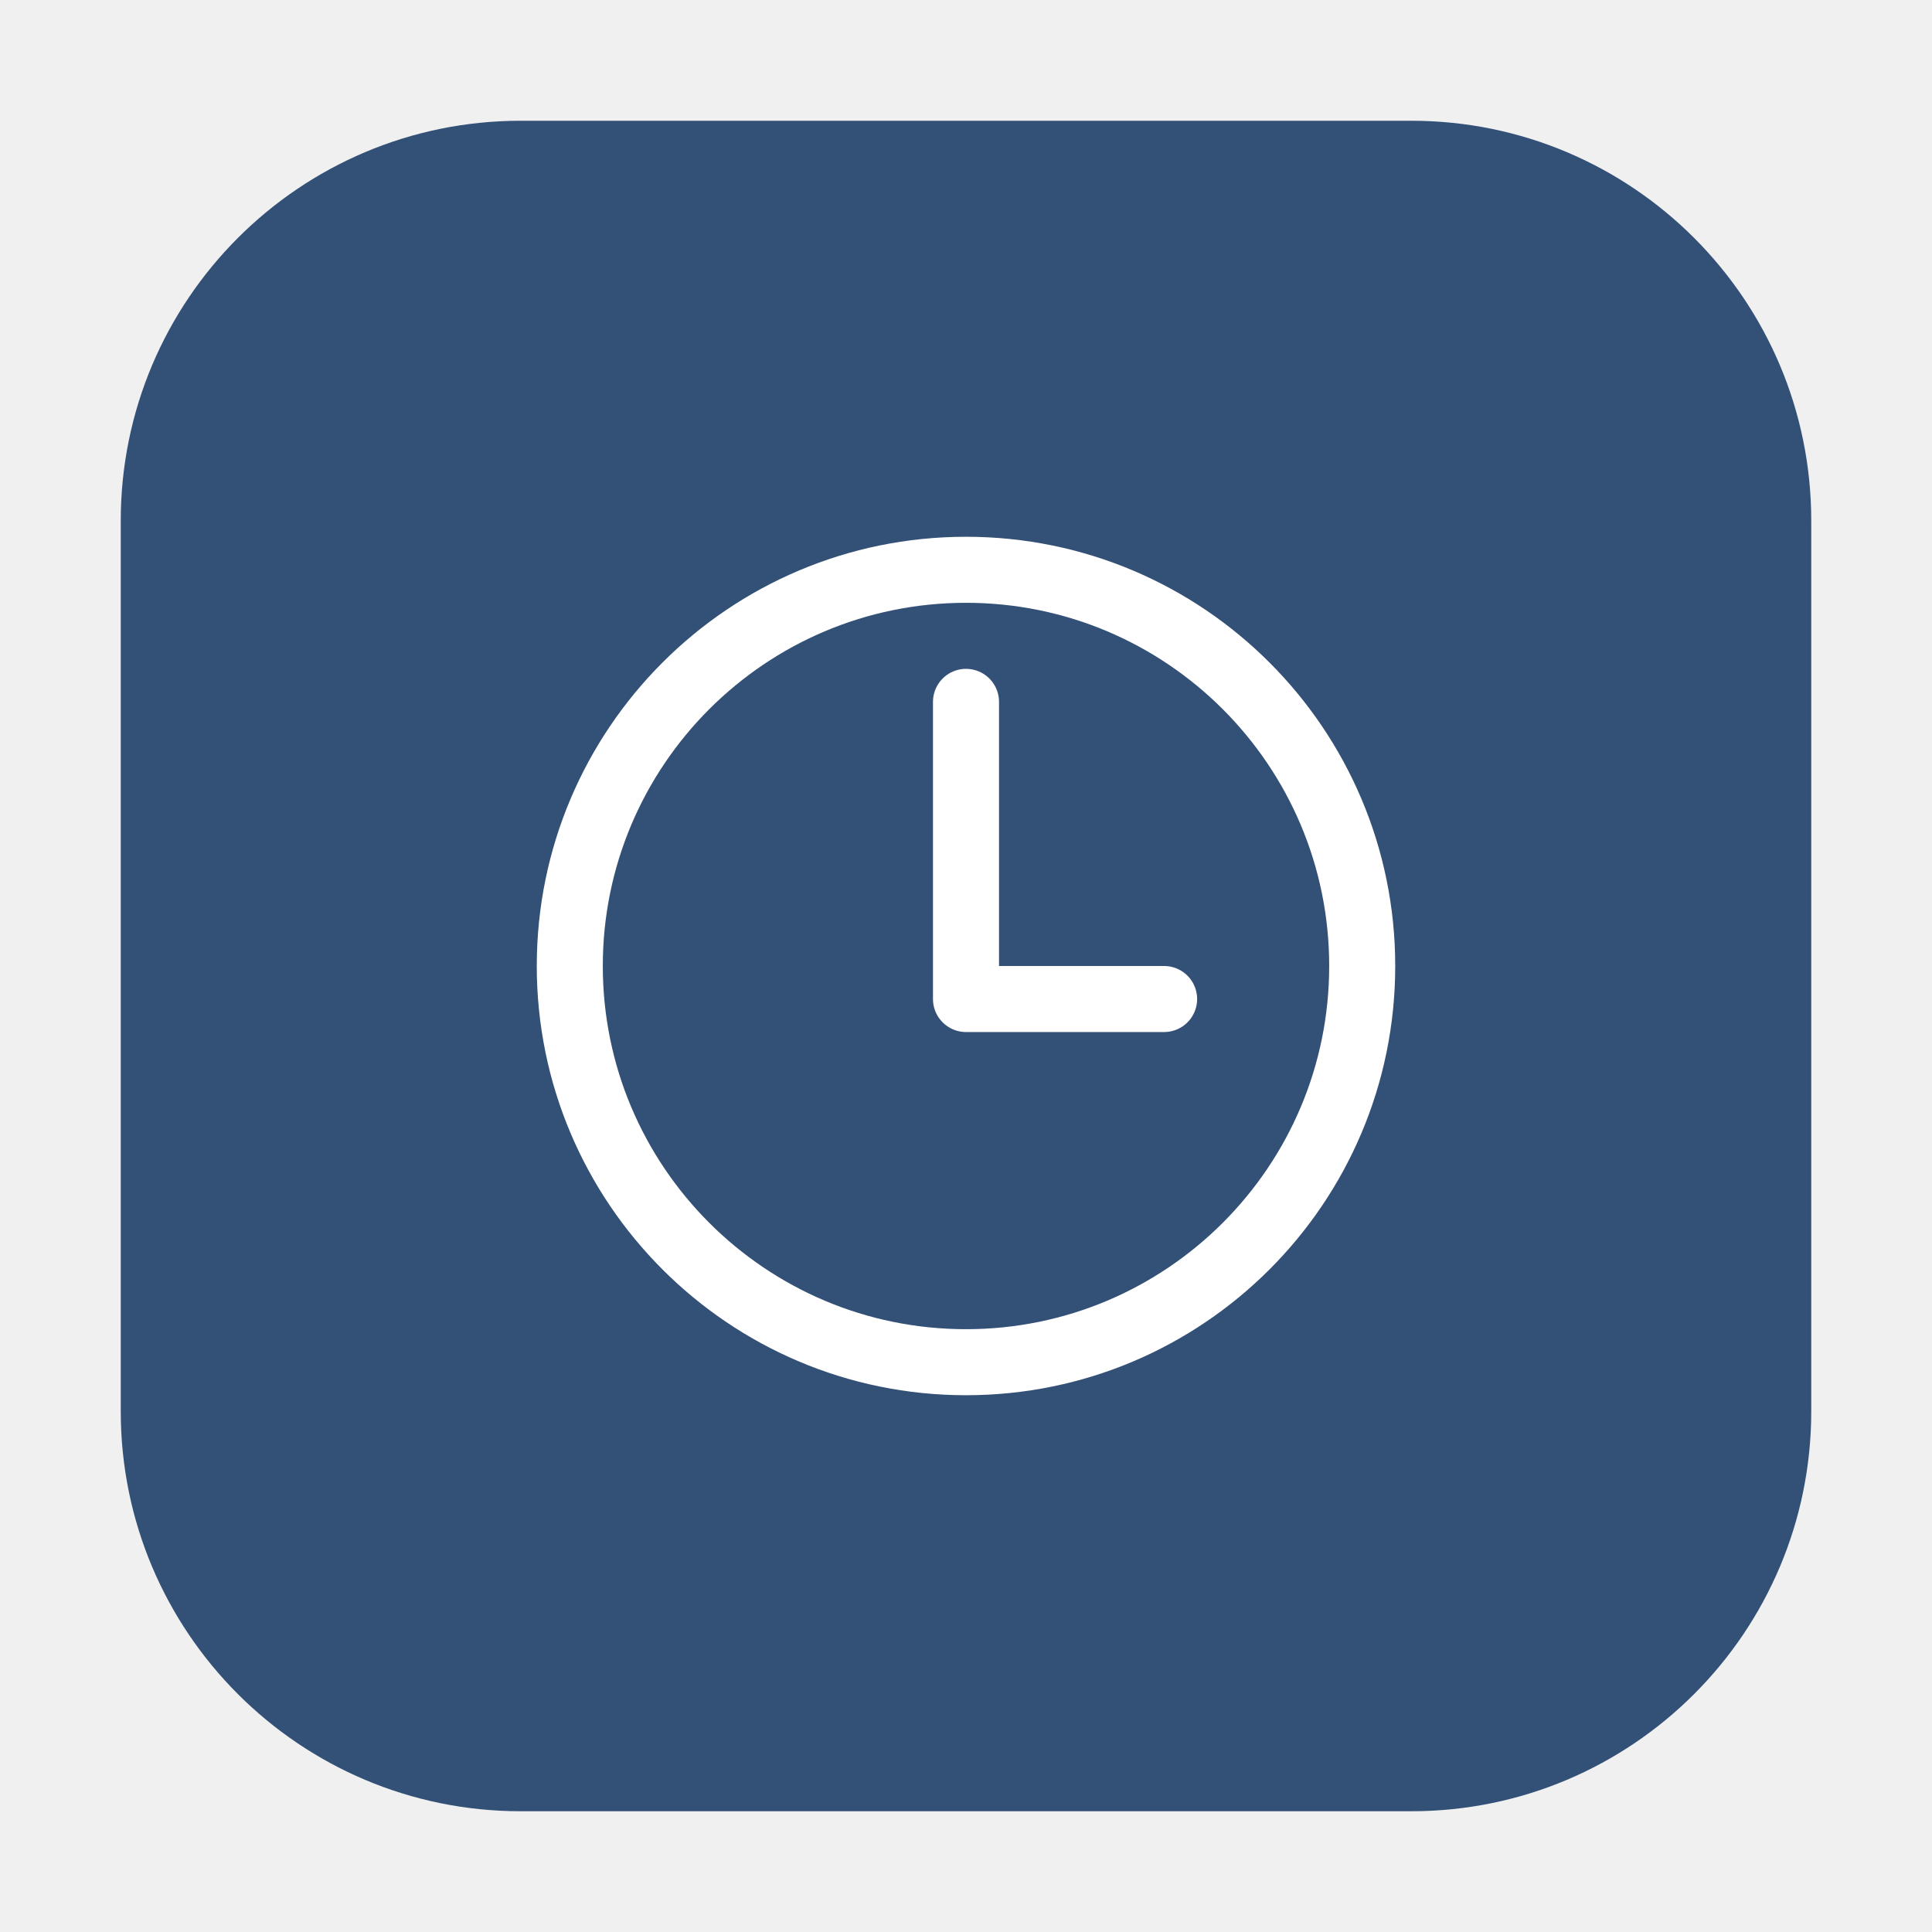
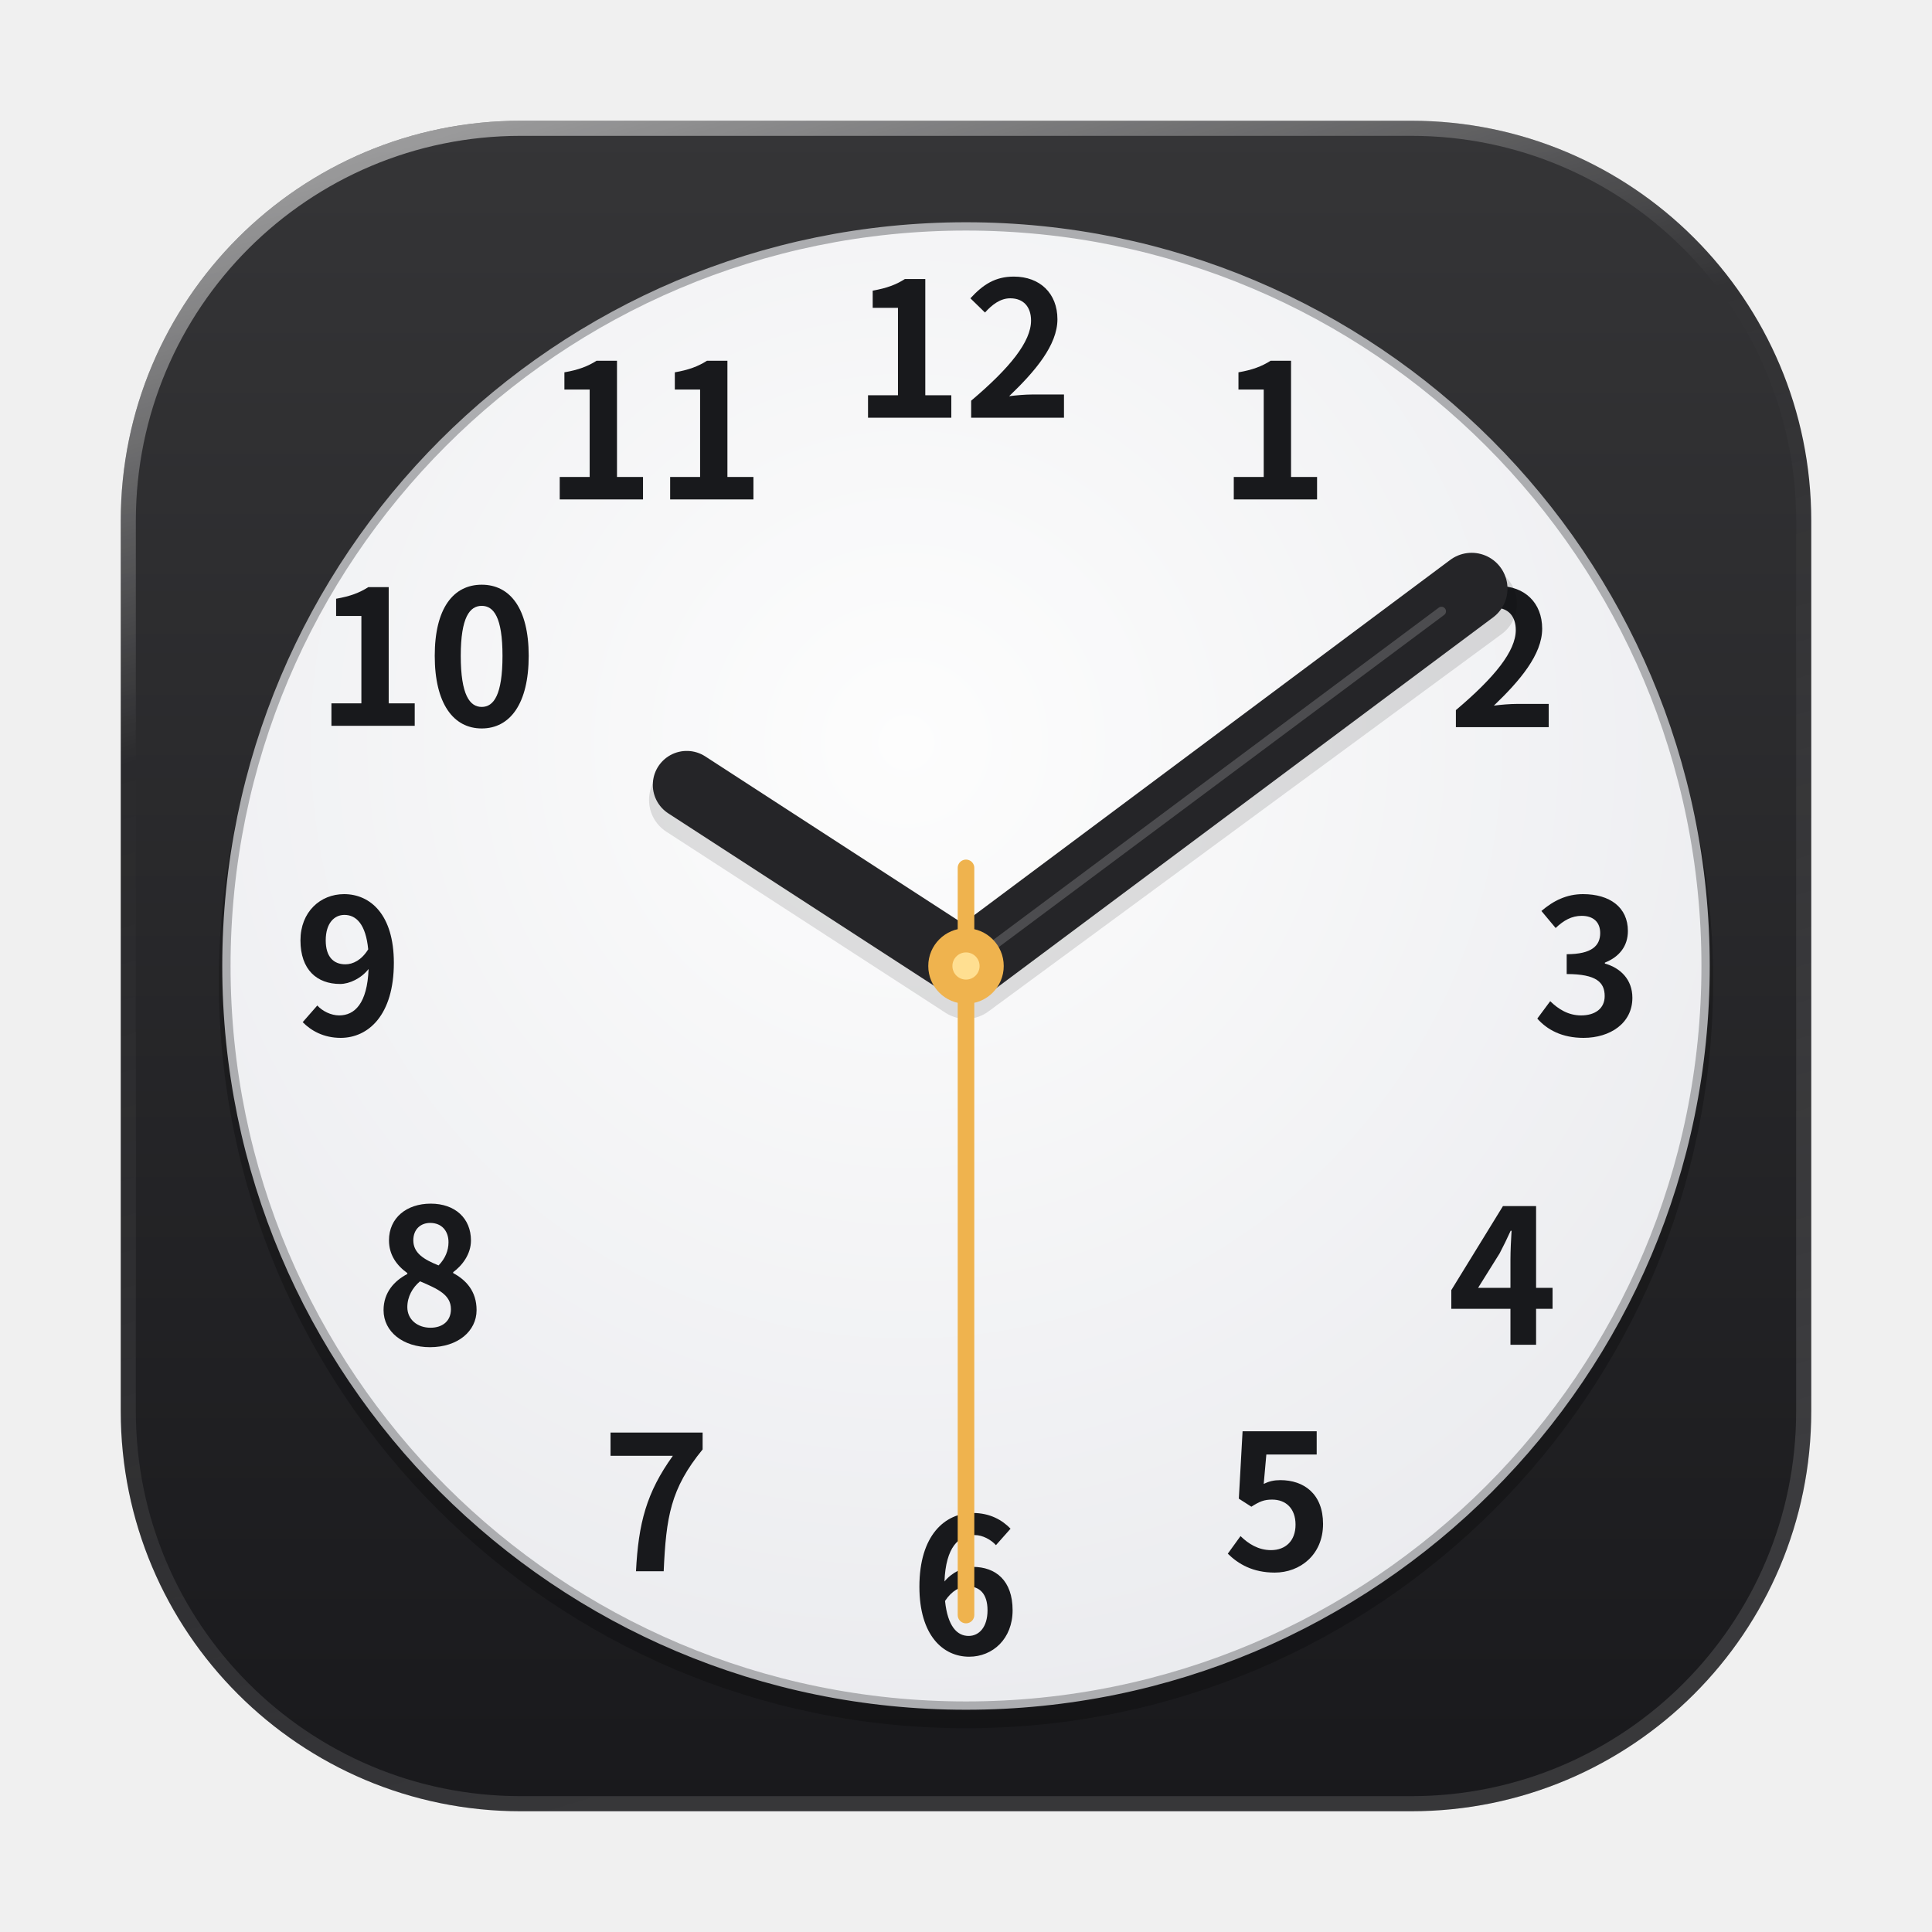
<svg xmlns="http://www.w3.org/2000/svg" width="256" height="256" viewBox="0 0 256 256">
-   <rect x="16" y="16" width="224" height="224" rx="53" fill="#335077" />
-   <g transform="translate(58 58) scale(0.2734375)" fill="#fff" stroke="#fff">
-     <path d="M256 64C150 64 64 150 64 256s86 192 192 192 192-86 192-192S362 64 256 64z" fill="none" stroke="#fff" stroke-miterlimit="10" stroke-width="32" />
-     <path fill="none" stroke="#fff" stroke-linecap="round" stroke-linejoin="round" stroke-width="32" d="M256 128v144h96" />
+   <defs>
+     <linearGradient id="bg" x2="0" y2="1">
+       <stop stop-color="#353537" />
+       <stop offset="1" stop-color="#19191c" />
+     </linearGradient>
+     <linearGradient id="rim" x2=".3" y2="1">
+       <stop stop-color="#fff" stop-opacity=".6" />
+       <stop offset=".35" stop-color="#fff" stop-opacity="0" />
+       <stop offset="1" stop-color="#fff" stop-opacity=".13" />
+     </linearGradient>
+     <clipPath id="clip">
+       <rect x="16" y="16" width="224" height="224" rx="53" />
+     </clipPath>
+     <radialGradient id="dial" cx=".46" cy=".35" r=".8">
+       <stop stop-color="#fdfdfd" />
+       <stop offset="1" stop-color="#e7e8ec" />
+     </radialGradient>
+   </defs>
+   <g clip-path="url(#clip)">
+     <rect x="16" y="16" width="224" height="224" rx="53" fill="url(#bg)" />
+     <circle cx="128" cy="130" r="99" fill="#000" opacity=".24" />
+     <circle cx="128" cy="128" r="98" fill="url(#dial)" stroke="#acadb0" stroke-width="1.1" />
+     <g fill="#18191c" transform="translate(161.4484 66.1743) scale(0.0248 -0.0248)">
+       <path transform="translate(0 0)" d="M82 0H527V120H388V741H279C232 711 182 692 107 679V587H242V120H82Z" />
+     </g>
+     <g fill="#18191c" transform="translate(191.8469 96.3496) scale(0.0248 -0.0248)">
+       <path transform="translate(0 0)" d="M43 0H539V124H367C333 124 284 120 246 115C385 248 504 388 504 526C504 664 411 754 271 754C172 754 107 712 39 638L117 562C154 603 198 638 252 638C323 638 363 592 363 519C363 406 250 266 43 91Z" />
+     </g>
+     <g fill="#18191c" transform="translate(203.056 137.176) scale(0.0248 -0.0248)">
+       <path transform="translate(0 0)" d="M273 -14C415 -14 534 64 534 200C534 298 470 360 387 383V388C465 419 510 477 510 557C510 684 413 754 270 754C183 754 112 719 48 664L124 573C167 614 210 638 263 638C326 638 362 604 362 546C362 479 318 433 183 433V327C343 327 386 282 386 209C386 143 335 106 260 106C192 106 139 139 95 182L26 89C78 30 157 -14 273 -14Z" />
+     </g>
+     <g fill="#18191c" transform="translate(191.7849 178.1884) scale(0.0248 -0.0248)">
+       <path transform="translate(0 0)" d="M337 0H474V192H562V304H474V741H297L21 292V192H337ZM337 304H164L279 488C300 528 320 569 338 609H343C340 565 337 498 337 455Z" />
+     </g>
+     <g fill="#18191c" transform="translate(162.0436 208.0289) scale(0.0248 -0.0248)">
+       <path transform="translate(0 0)" d="M277 -14C412 -14 535 81 535 246C535 407 432 480 307 480C273 480 247 474 218 460L232 617H501V741H105L85 381L152 338C196 366 220 376 263 376C337 376 388 328 388 242C388 155 334 106 257 106C189 106 136 140 94 181L26 87C82 32 159 -14 277 -14Z" />
+     </g>
+     <g fill="#18191c" transform="translate(120.5848 219.176) scale(0.0248 -0.0248)">
+       <path transform="translate(0 0)" d="M316 -14C442 -14 548 82 548 234C548 392 459 466 335 466C288 466 225 438 184 388C191 572 260 636 346 636C388 636 433 611 459 582L537 670C493 716 427 754 336 754C187 754 50 636 50 360C50 100 176 -14 316 -14ZM187 284C224 340 269 362 308 362C372 362 414 322 414 234C414 144 369 97 313 97C251 97 201 149 187 284Z" />
+     </g>
+     <g fill="#18191c" transform="translate(79.6592 208.2025) scale(0.0248 -0.0248)">
+       <path transform="translate(0 0)" d="M186 0H334C347 289 370 441 542 651V741H50V617H383C242 421 199 257 186 0Z" />
+     </g>
+     <g fill="#18191c" transform="translate(49.6575 178.1636) scale(0.0248 -0.0248)">
+       <path transform="translate(0 0)" d="M295 -14C444 -14 544 72 544 184C544 285 488 345 419 382V387C467 422 514 483 514 556C514 674 430 753 299 753C170 753 76 677 76 557C76 479 117 423 174 382V377C105 341 47 279 47 184C47 68 152 -14 295 -14ZM341 423C264 454 206 488 206 557C206 617 246 650 296 650C358 650 394 607 394 547C394 503 377 460 341 423ZM298 90C229 90 174 133 174 200C174 256 202 305 242 338C338 297 407 266 407 189C407 125 361 90 298 90Z" />
+     </g>
+     <g fill="#18191c" transform="translate(38.8204 137.176) scale(0.0248 -0.0248)">
+       <path transform="translate(0 0)" d="M255 -14C402 -14 539 107 539 387C539 644 414 754 273 754C146 754 40 659 40 507C40 350 128 274 252 274C302 274 365 304 404 354C397 169 329 106 247 106C203 106 157 129 130 159L52 70C96 25 163 -14 255 -14ZM402 459C366 401 320 379 280 379C216 379 175 420 175 507C175 598 220 643 275 643C338 643 389 593 402 459Z" />
+     </g>
+     <g fill="#18191c" transform="translate(41.8827 96.176) scale(0.0248 -0.0248)">
+       <path transform="translate(0 0)" d="M82 0H527V120H388V741H279C232 711 182 692 107 679V587H242V120H82Z" />
+       <path transform="translate(590 0)" d="M295 -14C446 -14 546 118 546 374C546 628 446 754 295 754C144 754 44 629 44 374C44 118 144 -14 295 -14ZM295 101C231 101 183 165 183 374C183 580 231 641 295 641C359 641 406 580 406 374C406 165 359 101 295 101Z" />
+     </g>
+     <g fill="#18191c" transform="translate(72.1324 66.1743) scale(0.0248 -0.0248)">
+       <path transform="translate(0 0)" d="M82 0H527V120H388V741H279C232 711 182 692 107 679V587H242V120H82Z" />
+       <path transform="translate(590 0)" d="M82 0H527V120H388V741H279C232 711 182 692 107 679V587H242V120H82Z" />
+     </g>
+     <g fill="#18191c" transform="translate(112.9836 55.3496) scale(0.0248 -0.0248)">
+       <path transform="translate(0 0)" d="M82 0H527V120H388V741H279C232 711 182 692 107 679V587H242V120H82Z" />
+       <path transform="translate(590 0)" d="M43 0H539V124H367C333 124 284 120 246 115C385 248 504 388 504 526C504 664 411 754 271 754C172 754 107 712 39 638L117 562C154 603 198 638 252 638C323 638 363 592 363 519C363 406 250 266 43 91Z" />
+     </g>
+     <path d="M128 130 L91 106 M128 130 L196 80" stroke="#000" stroke-opacity=".12" stroke-width="10" stroke-linecap="round" />
+     <path d="M128 128 L91 104" stroke="#252528" stroke-width="9" stroke-linecap="round" />
+     <path d="M128 128 L195 78" stroke="#252528" stroke-width="9.5" stroke-linecap="round" />
+     <path d="M132 125 L191 81" stroke="#fff" stroke-opacity=".18" stroke-width="1.2" stroke-linecap="round" />
+     <path d="M128 115 V214" stroke="#efb34e" stroke-width="2.2" stroke-linecap="round" />
+     <circle cx="128" cy="128" r="5" fill="#efb34e" />
+     <circle cx="128" cy="128" r="1.8" fill="#ffdf91" />
+     <rect x="17" y="17" width="222" height="222" rx="52" fill="none" stroke="url(#rim)" stroke-width="2" />
  </g>
</svg>
